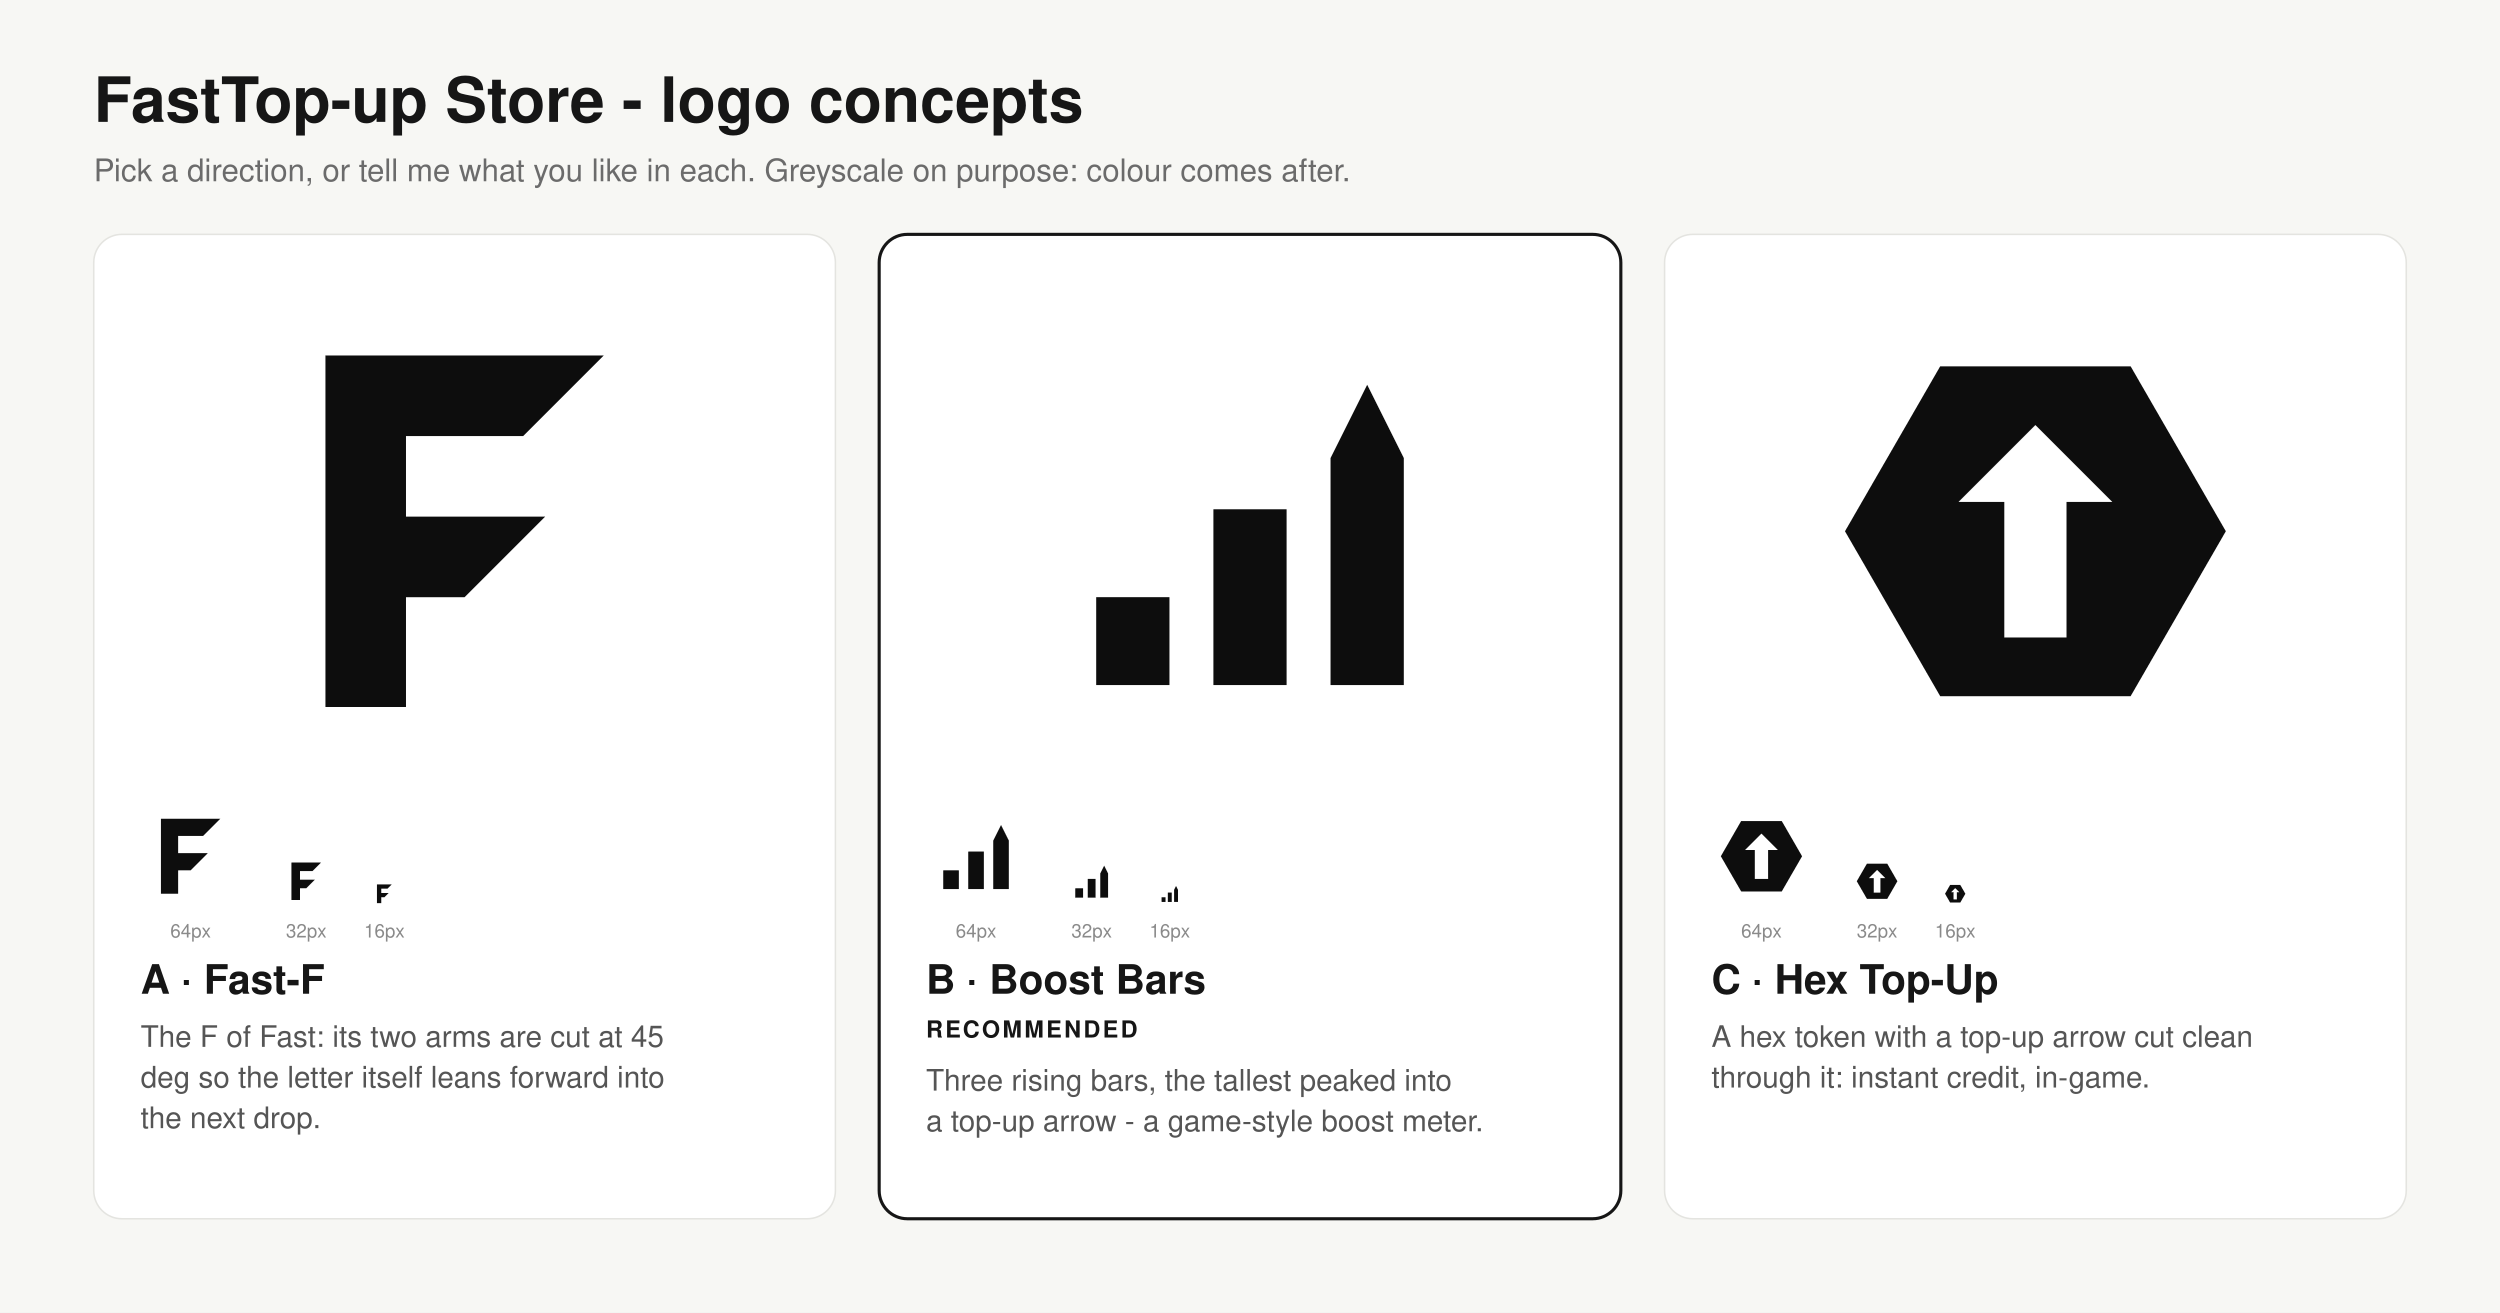
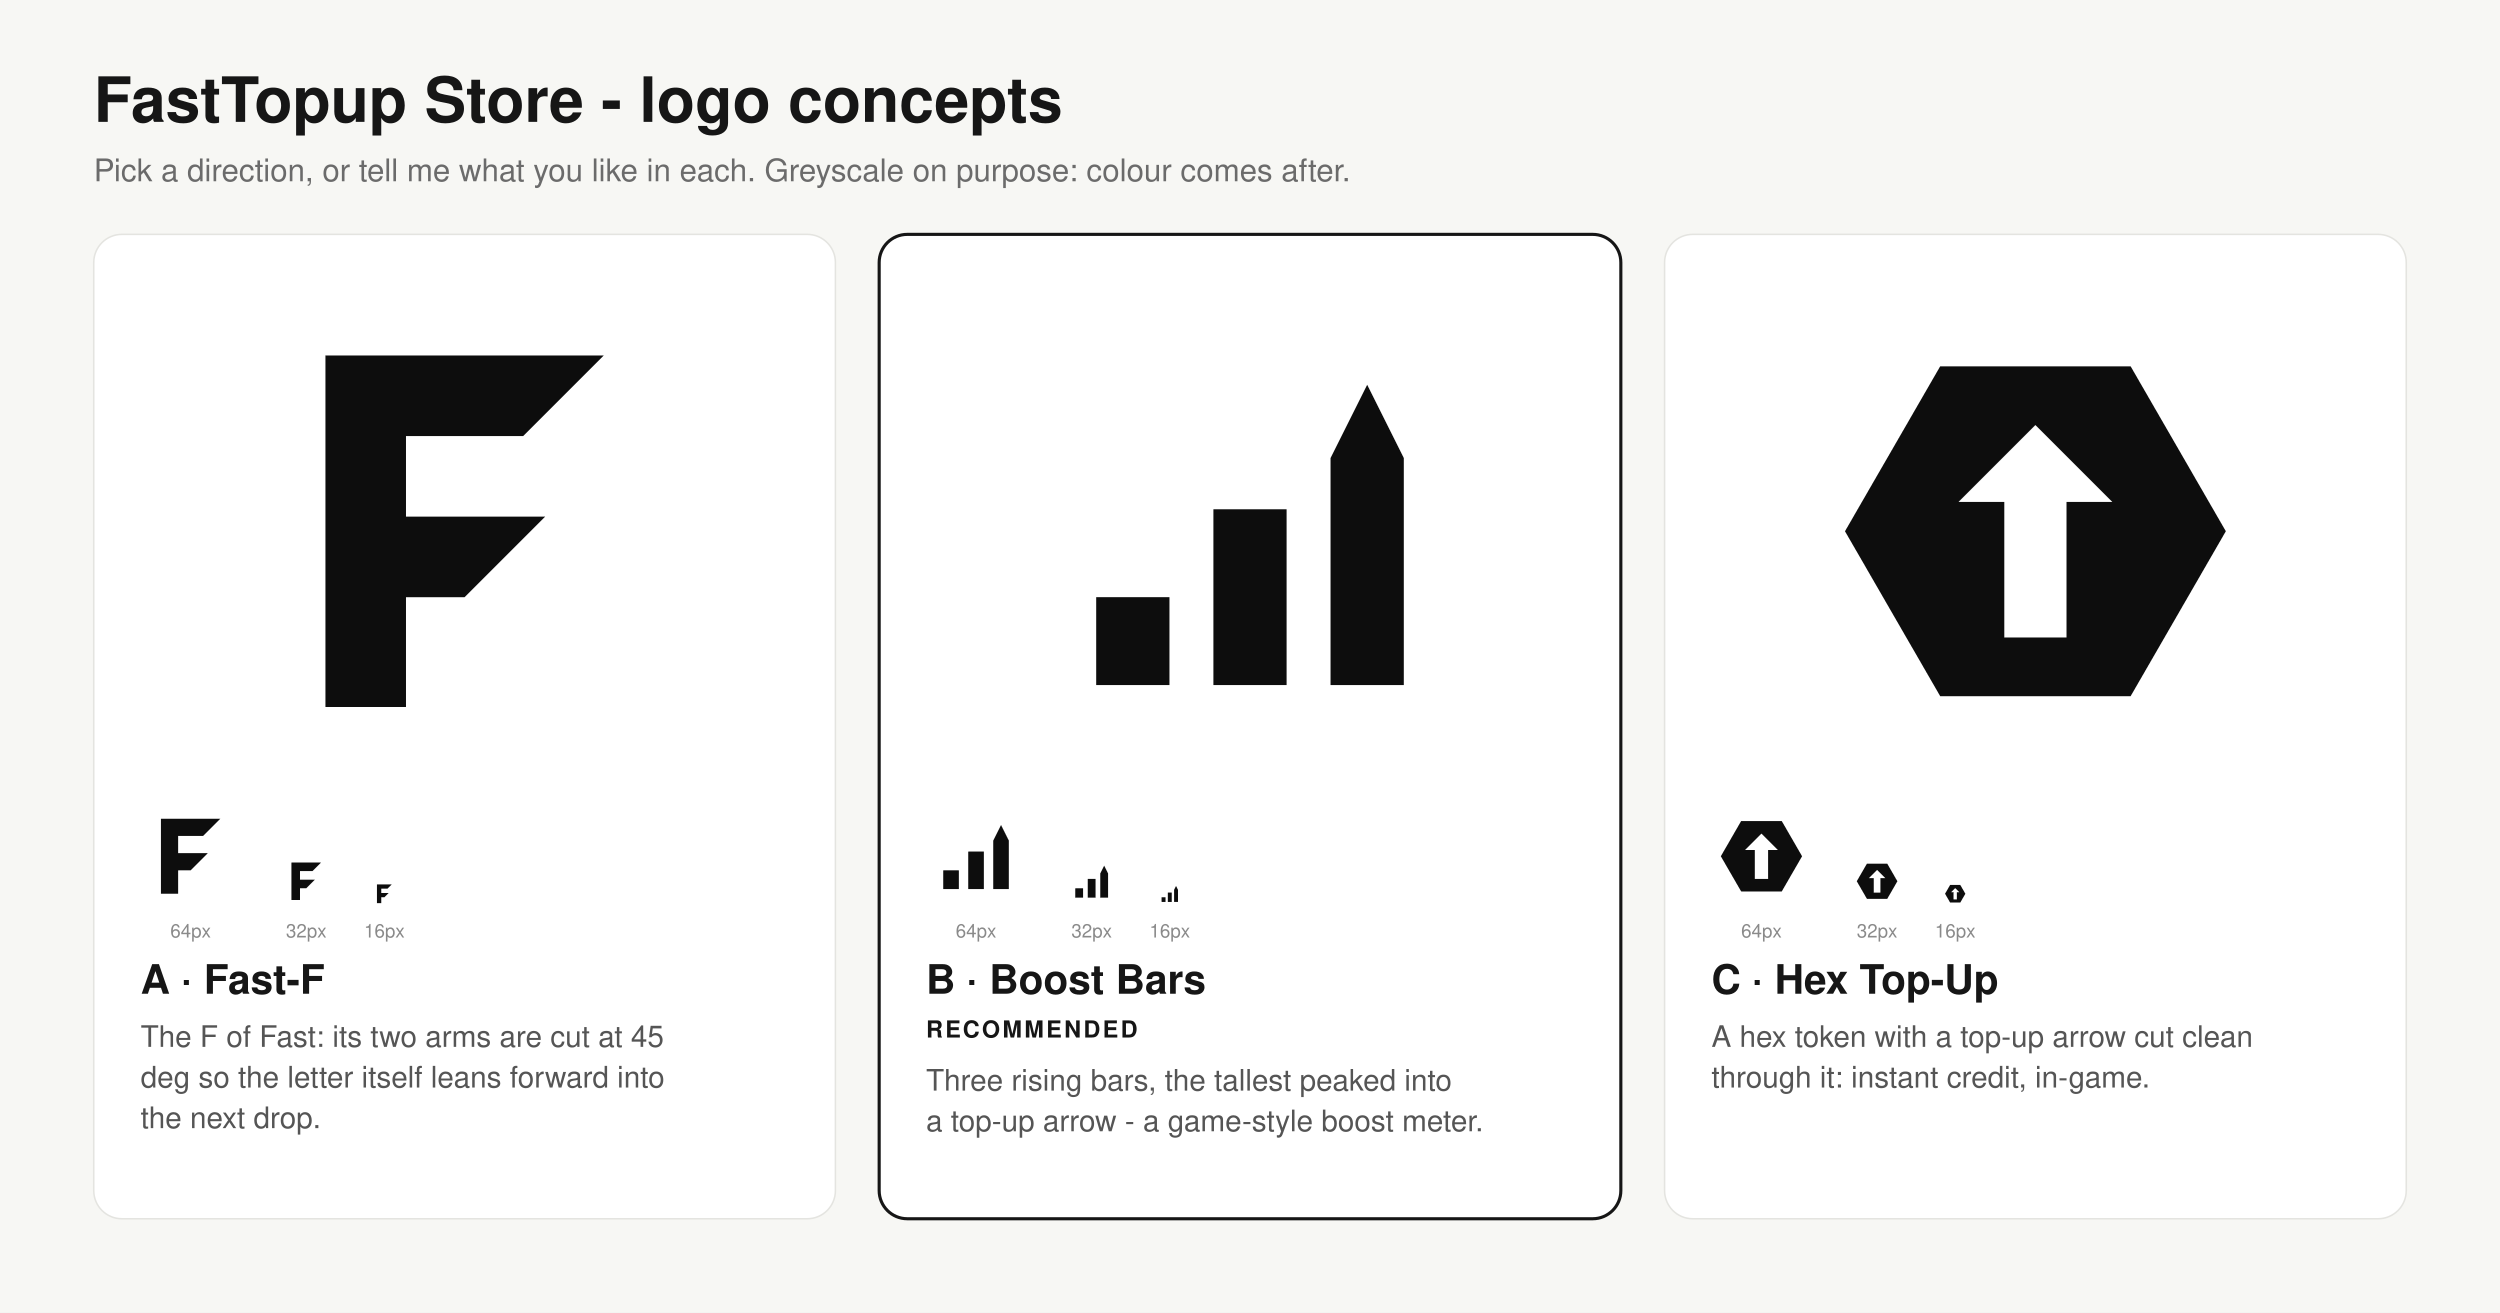
<svg xmlns="http://www.w3.org/2000/svg" width="1600" height="840" viewBox="0 0 1600 840">
  <defs>
    <filter id="grey">
      <feColorMatrix type="saturate" values="0" />
    </filter>
  </defs>
  <rect width="1600" height="840" fill="#f7f7f4" />
-   <text x="60" y="78" font-family="system-ui,-apple-system,'Segoe UI',Helvetica,Arial,sans-serif" font-size="40" font-weight="700" fill="#161616">FastTop-up Store - logo concepts</text>
+   <text x="60" y="78" font-family="system-ui,-apple-system,'Segoe UI',Helvetica,Arial,sans-serif" font-size="40" font-weight="700" fill="#161616">FastTopup Store - logo concepts</text>
  <text x="60" y="116" font-family="system-ui,-apple-system,'Segoe UI',Helvetica,Arial,sans-serif" font-size="20" fill="#6b6b6b">Pick a direction, or tell me what you like in each. Greyscale on purpose: colour comes after.</text>
  <rect x="60" y="150" width="474.667" height="630" rx="18" fill="#fff" stroke="#e4e4e0" stroke-width="1" />
  <g filter="url(#grey)">
    <svg role="img" aria-labelledby="t" viewBox="0 0 256 256" x="90" y="190" width="414.667" height="300" preserveAspectRatio="xMidYMid meet">
      <path fill="#111111" d="M 52.00 32.00 L 204.00 32.00 L 160.00 76.00 L 96.00 76.00 L 96.00 120.00 L 172.00 120.00 L 128.00 164.00 L 96.00 164.00 L 96.00 224.00 L 52.00 224.00 Z" />
    </svg>
  </g>
  <g filter="url(#grey)">
    <svg role="img" aria-labelledby="t" viewBox="0 0 256 256" x="90" y="516" width="64" height="64" preserveAspectRatio="xMidYMid meet">
      <path fill="#111111" d="M 52.00 32.00 L 204.00 32.00 L 160.00 76.00 L 96.00 76.00 L 96.00 120.00 L 172.00 120.00 L 128.00 164.00 L 96.00 164.00 L 96.00 224.00 L 52.00 224.00 Z" />
    </svg>
  </g>
  <text x="122" y="600" font-family="system-ui,-apple-system,'Segoe UI',Helvetica,Arial,sans-serif" font-size="12" fill="#8a8a8a" text-anchor="middle">64px</text>
  <g filter="url(#grey)">
    <svg role="img" aria-labelledby="t" viewBox="0 0 256 256" x="180" y="548" width="32" height="32" preserveAspectRatio="xMidYMid meet">
      <path fill="#111111" d="M 52.00 32.00 L 204.00 32.00 L 160.00 76.00 L 96.00 76.00 L 96.00 120.00 L 172.00 120.00 L 128.00 164.00 L 96.00 164.00 L 96.00 224.00 L 52.00 224.00 Z" />
    </svg>
  </g>
  <text x="196" y="600" font-family="system-ui,-apple-system,'Segoe UI',Helvetica,Arial,sans-serif" font-size="12" fill="#8a8a8a" text-anchor="middle">32px</text>
  <g filter="url(#grey)">
    <svg role="img" aria-labelledby="t" viewBox="0 0 256 256" x="238" y="564" width="16" height="16" preserveAspectRatio="xMidYMid meet">
      <path fill="#111111" d="M 52.00 32.00 L 204.00 32.00 L 160.00 76.00 L 96.00 76.00 L 96.00 120.00 L 172.00 120.00 L 128.00 164.00 L 96.00 164.00 L 96.00 224.00 L 52.00 224.00 Z" />
    </svg>
  </g>
  <text x="246" y="600" font-family="system-ui,-apple-system,'Segoe UI',Helvetica,Arial,sans-serif" font-size="12" fill="#8a8a8a" text-anchor="middle">16px</text>
  <text x="90.0" y="636" font-family="system-ui,-apple-system,'Segoe UI',Helvetica,Arial,sans-serif" font-size="26" font-weight="700" fill="#161616">A · Fast-F</text>
  <text x="90.0" y="670" font-family="system-ui,-apple-system,'Segoe UI',Helvetica,Arial,sans-serif" font-size="19" fill="#555">The F of Fast: its two arms are cut at 45</text>
  <text x="90.0" y="696" font-family="system-ui,-apple-system,'Segoe UI',Helvetica,Arial,sans-serif" font-size="19" fill="#555">deg so the letter itself leans forward into</text>
  <text x="90.0" y="722" font-family="system-ui,-apple-system,'Segoe UI',Helvetica,Arial,sans-serif" font-size="19" fill="#555">the next drop.</text>
  <rect x="562.667" y="150" width="474.667" height="630" rx="18" fill="#fff" stroke="#161616" stroke-width="2" />
  <g filter="url(#grey)">
    <svg role="img" aria-labelledby="t" viewBox="0 0 256 256" x="592.667" y="190" width="414.667" height="300" preserveAspectRatio="xMidYMid meet">
      <path fill="#111111" d="M 44.00 164.00 L 84.00 164.00 L 84.00 212.00 L 44.00 212.00 Z" />
      <path fill="#111111" d="M 108.00 116.00 L 148.00 116.00 L 148.00 212.00 L 108.00 212.00 Z" />
      <path fill="#111111" d="M 172.00 212.00 L 212.00 212.00 L 212.00 88.00 L 192.00 48.00 L 172.00 88.00 Z" />
    </svg>
  </g>
  <g filter="url(#grey)">
    <svg role="img" aria-labelledby="t" viewBox="0 0 256 256" x="592.667" y="516" width="64" height="64" preserveAspectRatio="xMidYMid meet">
      <path fill="#111111" d="M 44.00 164.00 L 84.00 164.00 L 84.00 212.00 L 44.00 212.00 Z" />
      <path fill="#111111" d="M 108.00 116.00 L 148.00 116.00 L 148.00 212.00 L 108.00 212.00 Z" />
      <path fill="#111111" d="M 172.00 212.00 L 212.00 212.00 L 212.00 88.00 L 192.00 48.00 L 172.00 88.00 Z" />
    </svg>
  </g>
  <text x="624.667" y="600" font-family="system-ui,-apple-system,'Segoe UI',Helvetica,Arial,sans-serif" font-size="12" fill="#8a8a8a" text-anchor="middle">64px</text>
  <g filter="url(#grey)">
    <svg role="img" aria-labelledby="t" viewBox="0 0 256 256" x="682.667" y="548" width="32" height="32" preserveAspectRatio="xMidYMid meet">
      <path fill="#111111" d="M 44.00 164.00 L 84.00 164.00 L 84.00 212.00 L 44.00 212.00 Z" />
      <path fill="#111111" d="M 108.00 116.00 L 148.00 116.00 L 148.00 212.00 L 108.00 212.00 Z" />
      <path fill="#111111" d="M 172.00 212.00 L 212.00 212.00 L 212.00 88.00 L 192.00 48.00 L 172.00 88.00 Z" />
    </svg>
  </g>
  <text x="698.667" y="600" font-family="system-ui,-apple-system,'Segoe UI',Helvetica,Arial,sans-serif" font-size="12" fill="#8a8a8a" text-anchor="middle">32px</text>
  <g filter="url(#grey)">
    <svg role="img" aria-labelledby="t" viewBox="0 0 256 256" x="740.667" y="564" width="16" height="16" preserveAspectRatio="xMidYMid meet">
      <path fill="#111111" d="M 44.00 164.00 L 84.00 164.00 L 84.00 212.00 L 44.00 212.00 Z" />
      <path fill="#111111" d="M 108.00 116.00 L 148.00 116.00 L 148.00 212.00 L 108.00 212.00 Z" />
      <path fill="#111111" d="M 172.00 212.00 L 212.00 212.00 L 212.00 88.00 L 192.00 48.00 L 172.00 88.00 Z" />
    </svg>
  </g>
  <text x="748.667" y="600" font-family="system-ui,-apple-system,'Segoe UI',Helvetica,Arial,sans-serif" font-size="12" fill="#8a8a8a" text-anchor="middle">16px</text>
  <text x="592.667" y="636" font-family="system-ui,-apple-system,'Segoe UI',Helvetica,Arial,sans-serif" font-size="26" font-weight="700" fill="#161616">B · Boost Bars</text>
  <text x="592.667" y="664" font-family="system-ui,-apple-system,'Segoe UI',Helvetica,Arial,sans-serif" font-size="15" font-weight="700" fill="#161616" letter-spacing="1.5">RECOMMENDED</text>
  <text x="592.667" y="698" font-family="system-ui,-apple-system,'Segoe UI',Helvetica,Arial,sans-serif" font-size="19" fill="#555">Three rising bars, the tallest peaked into</text>
  <text x="592.667" y="724" font-family="system-ui,-apple-system,'Segoe UI',Helvetica,Arial,sans-serif" font-size="19" fill="#555">a top-up arrow - a game-style boost meter.</text>
  <rect x="1065.33" y="150" width="474.667" height="630" rx="18" fill="#fff" stroke="#e4e4e0" stroke-width="1" />
  <g filter="url(#grey)">
    <svg role="img" aria-labelledby="t" viewBox="0 0 256 256" x="1095.33" y="190" width="414.667" height="300" preserveAspectRatio="xMidYMid meet">
      <path fill="#111111" fill-rule="evenodd" d="M 232.00 128.00 L 180.00 218.07 L 76.00 218.07 L 24.00 128.00 L 76.00 37.93 L 180.00 37.93 Z M 128.00 70.00 L 170.00 112.00 L 145.00 112.00 L 145.00 186.00 L 111.00 186.00 L 111.00 112.00 L 86.00 112.00 Z" />
    </svg>
  </g>
  <g filter="url(#grey)">
    <svg role="img" aria-labelledby="t" viewBox="0 0 256 256" x="1095.33" y="516" width="64" height="64" preserveAspectRatio="xMidYMid meet">
      <path fill="#111111" fill-rule="evenodd" d="M 232.00 128.00 L 180.00 218.07 L 76.00 218.07 L 24.00 128.00 L 76.00 37.93 L 180.00 37.93 Z M 128.00 70.00 L 170.00 112.00 L 145.00 112.00 L 145.00 186.00 L 111.00 186.00 L 111.00 112.00 L 86.00 112.00 Z" />
    </svg>
  </g>
  <text x="1127.33" y="600" font-family="system-ui,-apple-system,'Segoe UI',Helvetica,Arial,sans-serif" font-size="12" fill="#8a8a8a" text-anchor="middle">64px</text>
  <g filter="url(#grey)">
    <svg role="img" aria-labelledby="t" viewBox="0 0 256 256" x="1185.33" y="548" width="32" height="32" preserveAspectRatio="xMidYMid meet">
      <path fill="#111111" fill-rule="evenodd" d="M 232.00 128.00 L 180.00 218.07 L 76.00 218.07 L 24.00 128.00 L 76.00 37.93 L 180.00 37.93 Z M 128.00 70.00 L 170.00 112.00 L 145.00 112.00 L 145.00 186.00 L 111.00 186.00 L 111.00 112.00 L 86.00 112.00 Z" />
    </svg>
  </g>
  <text x="1201.33" y="600" font-family="system-ui,-apple-system,'Segoe UI',Helvetica,Arial,sans-serif" font-size="12" fill="#8a8a8a" text-anchor="middle">32px</text>
  <g filter="url(#grey)">
    <svg role="img" aria-labelledby="t" viewBox="0 0 256 256" x="1243.33" y="564" width="16" height="16" preserveAspectRatio="xMidYMid meet">
      <path fill="#111111" fill-rule="evenodd" d="M 232.00 128.00 L 180.00 218.07 L 76.00 218.07 L 24.00 128.00 L 76.00 37.93 L 180.00 37.93 Z M 128.00 70.00 L 170.00 112.00 L 145.00 112.00 L 145.00 186.00 L 111.00 186.00 L 111.00 112.00 L 86.00 112.00 Z" />
    </svg>
  </g>
  <text x="1251.33" y="600" font-family="system-ui,-apple-system,'Segoe UI',Helvetica,Arial,sans-serif" font-size="12" fill="#8a8a8a" text-anchor="middle">16px</text>
  <text x="1095.333" y="636" font-family="system-ui,-apple-system,'Segoe UI',Helvetica,Arial,sans-serif" font-size="26" font-weight="700" fill="#161616">C · Hex Top-Up</text>
  <text x="1095.333" y="670" font-family="system-ui,-apple-system,'Segoe UI',Helvetica,Arial,sans-serif" font-size="19" fill="#555">A hex token with a top-up arrow cut clean</text>
  <text x="1095.333" y="696" font-family="system-ui,-apple-system,'Segoe UI',Helvetica,Arial,sans-serif" font-size="19" fill="#555">through it: instant credit, in-game.</text>
</svg>
